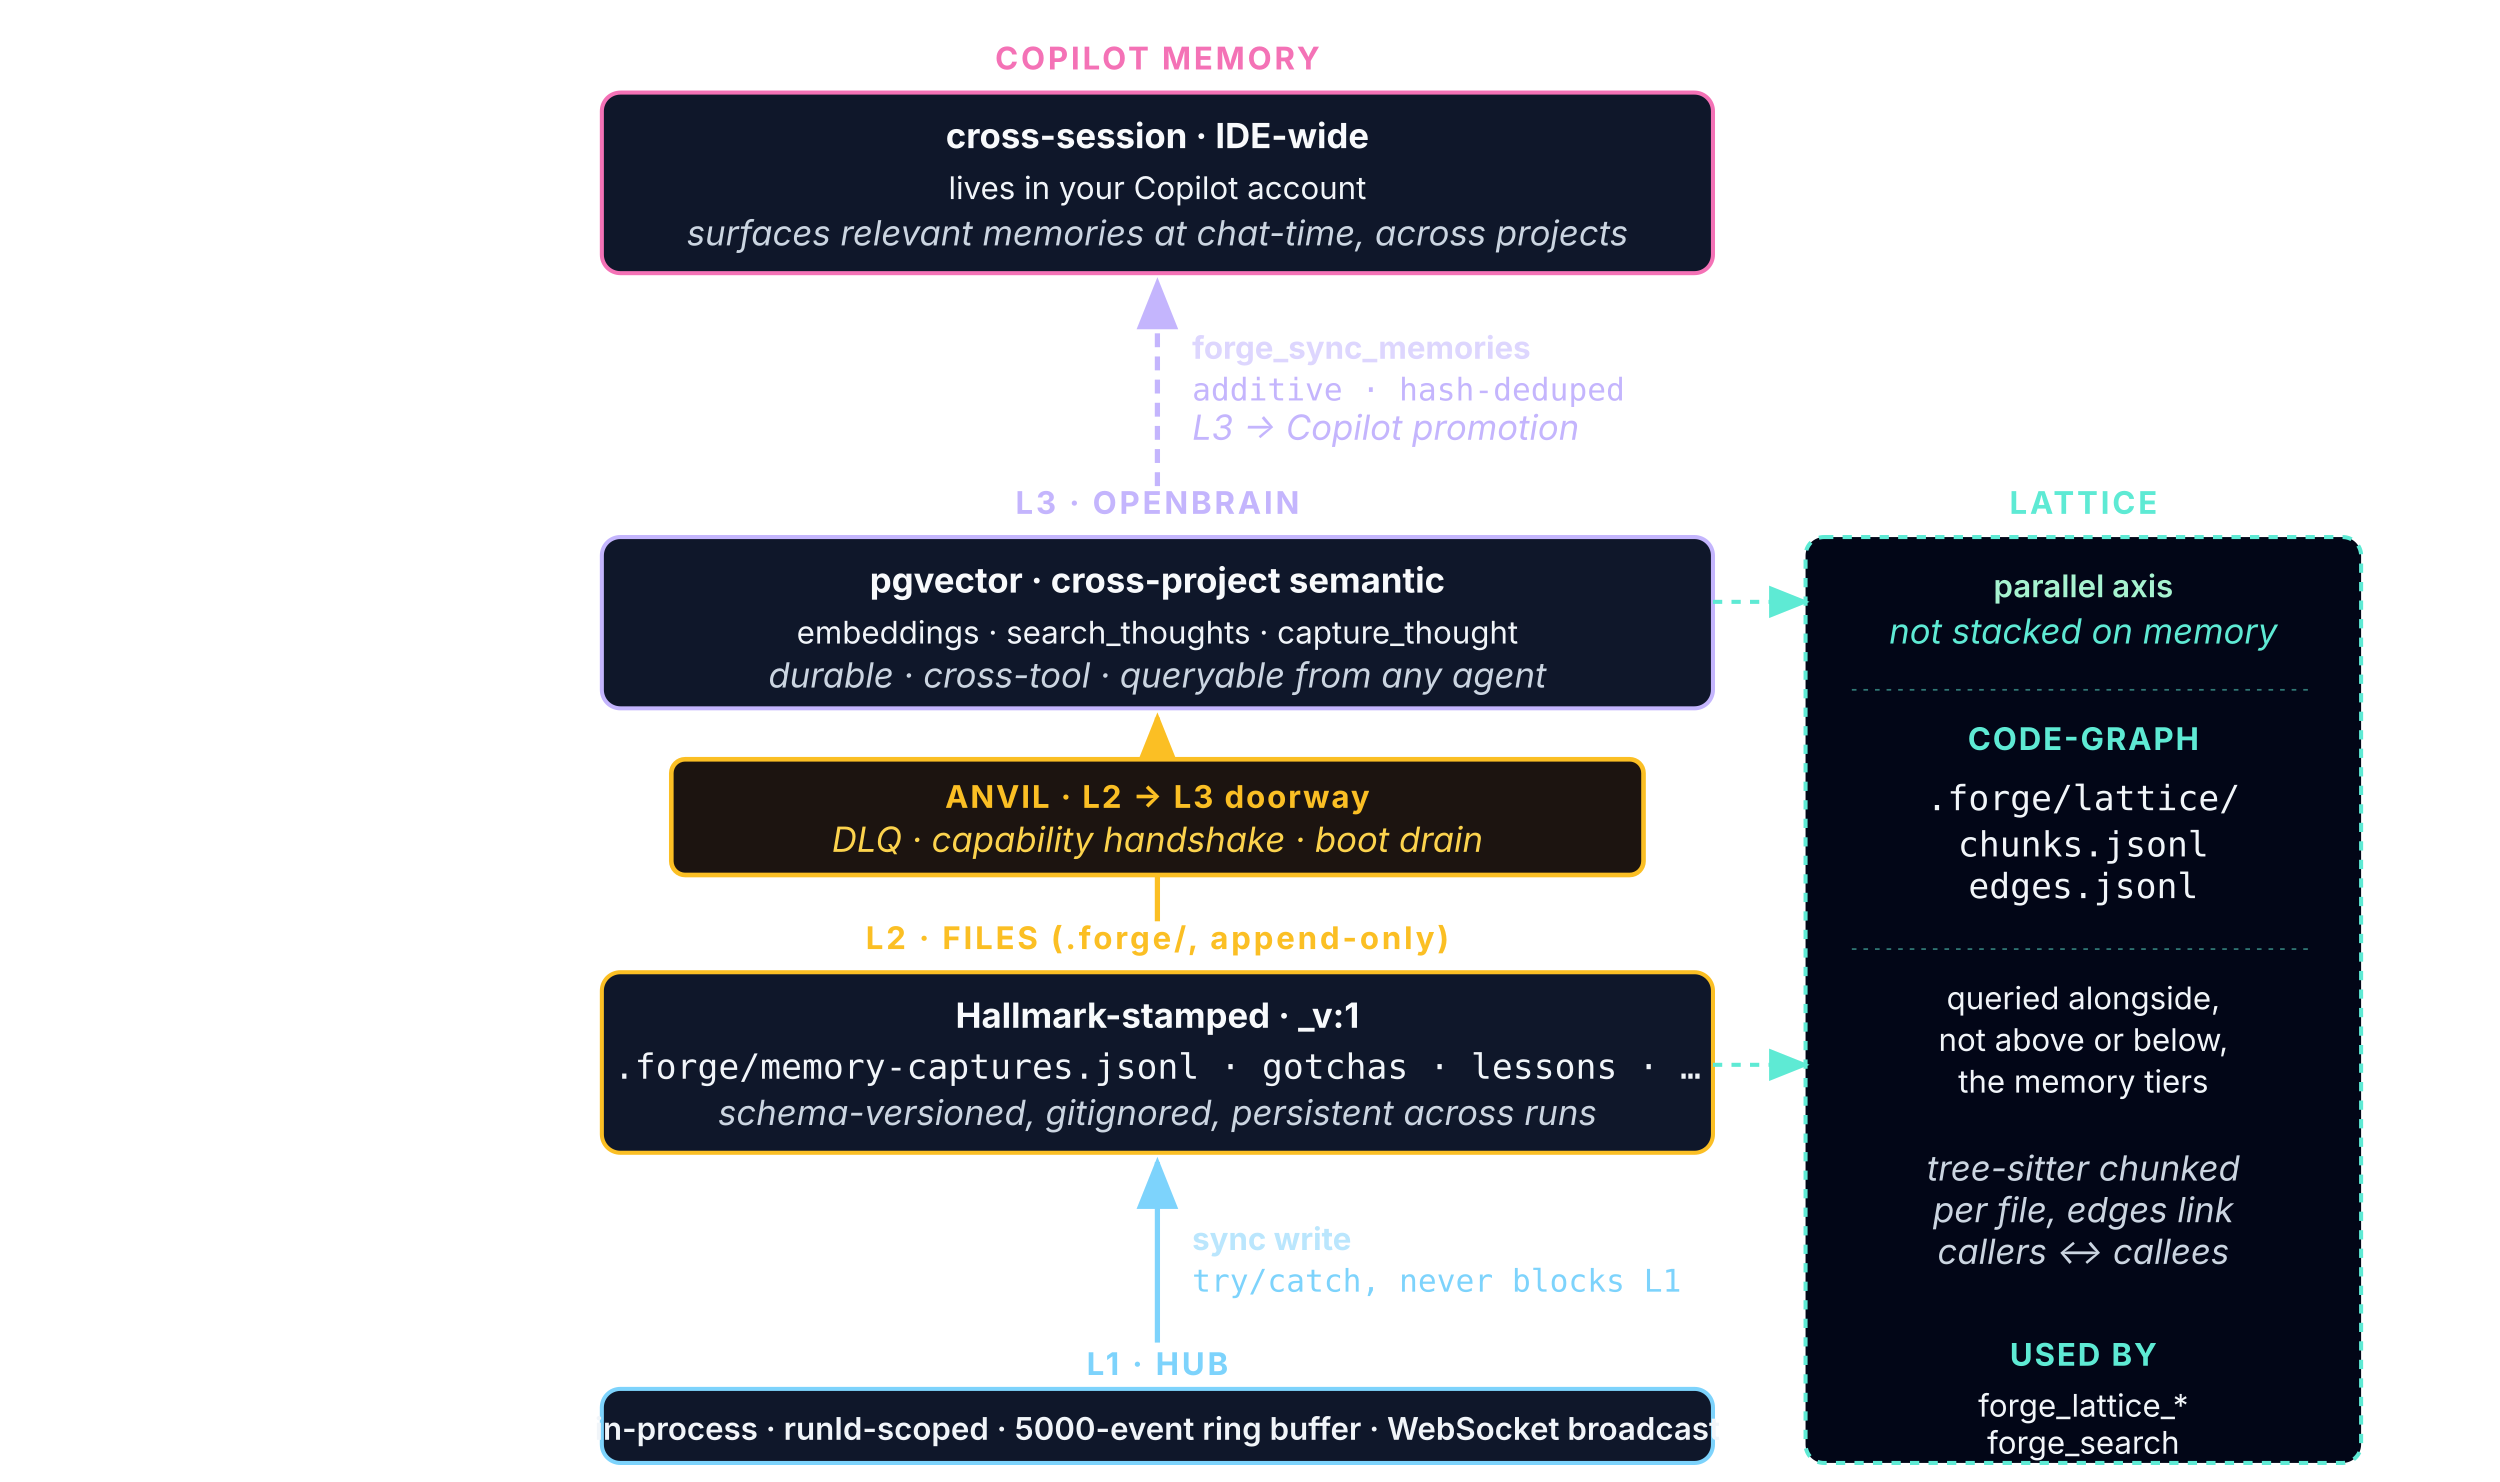
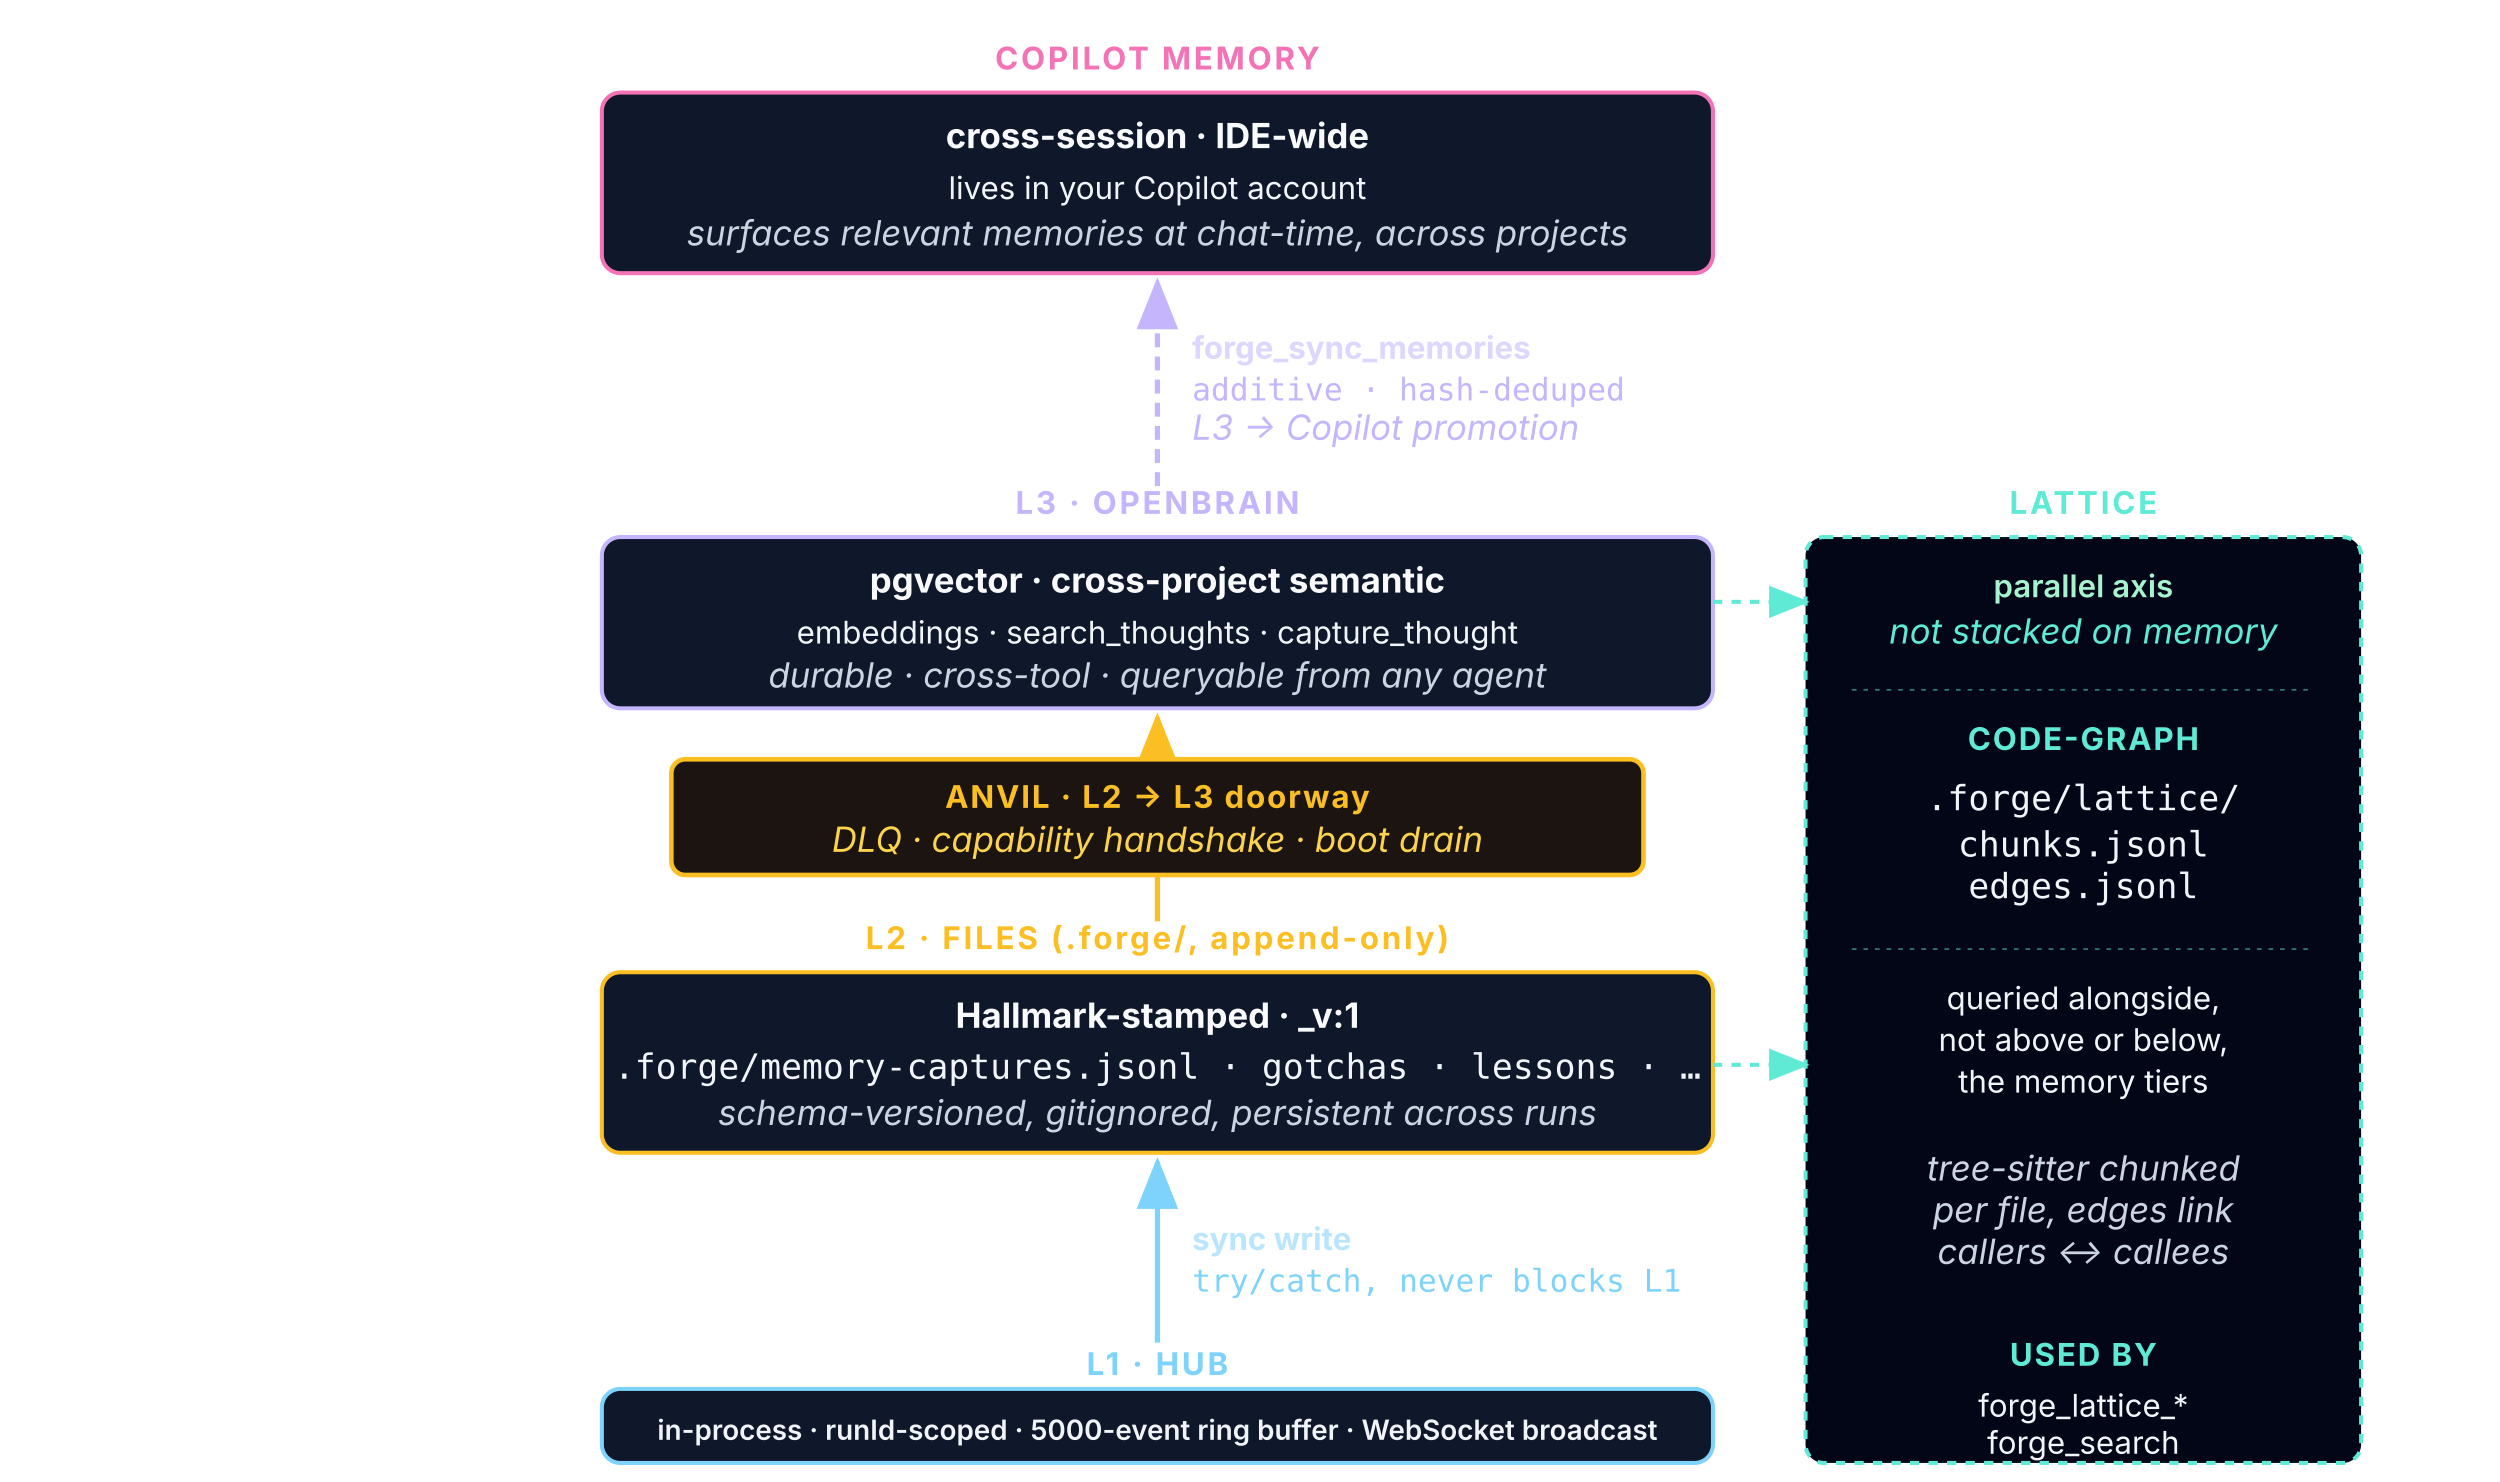
<svg xmlns="http://www.w3.org/2000/svg" viewBox="0 0 1080 640" fill="none" role="img" aria-labelledby="msl-title msl-desc">
  <style>
    text { font-family: 'Inter', sans-serif; }
    .node { rx: 8; ry: 8; stroke-width: 1.75; }
    .arrow-violet { stroke: #c4b5fd; stroke-width: 2.25; fill: none; marker-end: url(#mslah-violet); stroke-dasharray: 6 4; }
    .arrow-amber { stroke: #fbbf24; stroke-width: 2.25; fill: none; marker-end: url(#mslah-amber); }
    .arrow-cyan { stroke: #7dd3fc; stroke-width: 2.25; fill: none; marker-end: url(#mslah-cyan); }
    .arrow-teal { stroke: #5eead4; stroke-width: 1.75; fill: none; marker-end: url(#mslah-teal); stroke-dasharray: 4 4; }
    .tier { font-size: 13.5px; font-weight: 700; text-transform: uppercase; letter-spacing: 0.09em; }
    .title { font-size: 15px; fill: #f8fafc; font-weight: 700; }
    .subtitle { font-size: 13.5px; fill: #f1f5f9; font-weight: 600; }
    .label { font-size: 13.5px; fill: #f1f5f9; }
    .file { font-size: 15px; font-family: 'JetBrains Mono', monospace; fill: #f1f5f9; }
    .note { font-size: 15px; fill: #cbd5e1; font-style: italic; }
    .arrow-label { font-size: 13.5px; font-weight: 700; }
    .arrow-sub { font-size: 13.5px; font-family: 'JetBrains Mono', monospace; }
    .badge { font-size: 13.5px; font-weight: 700; letter-spacing: 0.06em; text-transform: uppercase; }
  </style>
  <defs>
    <marker id="mslah-violet" markerWidth="10" markerHeight="8" refX="9" refY="4" orient="auto">
      <path d="M0,0 L10,4 L0,8" fill="#c4b5fd" />
    </marker>
    <marker id="mslah-amber" markerWidth="10" markerHeight="8" refX="9" refY="4" orient="auto">
      <path d="M0,0 L10,4 L0,8" fill="#fbbf24" />
    </marker>
    <marker id="mslah-cyan" markerWidth="10" markerHeight="8" refX="9" refY="4" orient="auto">
      <path d="M0,0 L10,4 L0,8" fill="#7dd3fc" />
    </marker>
    <marker id="mslah-teal" markerWidth="10" markerHeight="8" refX="9" refY="4" orient="auto">
      <path d="M0,0 L10,4 L0,8" fill="#5eead4" />
    </marker>
  </defs>
  <text x="500" y="30" class="tier" style="fill:#f472b6;" text-anchor="middle">COPILOT MEMORY</text>
  <rect x="260" y="40" width="480" height="78" class="node" fill="#0f172a" stroke="#f472b6" />
  <text x="500" y="64" class="title" text-anchor="middle">cross-session · IDE-wide</text>
  <text x="500" y="86" class="label" text-anchor="middle">lives in your Copilot account</text>
  <text x="500" y="106" class="note" text-anchor="middle">surfaces relevant memories at chat-time, across projects</text>
  <path d="M500,210 L500,122" class="arrow-violet" />
  <text x="515" y="155" class="arrow-label" style="fill:#ddd6fe;">forge_sync_memories</text>
  <text x="515" y="173" class="arrow-sub" style="fill:#c4b5fd;">additive · hash-deduped</text>
  <text x="515" y="190" class="note" style="fill:#c4b5fd;">L3 → Copilot promotion</text>
  <text x="500" y="222" class="tier" style="fill:#c4b5fd;" text-anchor="middle">L3 · OPENBRAIN</text>
  <rect x="260" y="232" width="480" height="74" class="node" fill="#0f172a" stroke="#c4b5fd" />
  <text x="500" y="256" class="title" text-anchor="middle">pgvector · cross-project semantic</text>
  <text x="500" y="278" class="label" text-anchor="middle">embeddings · search_thoughts · capture_thought</text>
  <text x="500" y="297" class="note" text-anchor="middle">durable · cross-tool · queryable from any agent</text>
  <path d="M500,398 L500,310" class="arrow-amber" />
  <rect x="290" y="328" width="420" height="50" rx="6" ry="6" fill="#1c1410" stroke="#fbbf24" stroke-width="2" />
  <text x="500" y="349" class="badge" style="fill:#fbbf24;" text-anchor="middle">ANVIL · L2 → L3 doorway</text>
  <text x="500" y="368" class="note" style="fill:#fcd34d;" text-anchor="middle">DLQ · capability handshake · boot drain</text>
  <text x="500" y="410" class="tier" style="fill:#fbbf24;" text-anchor="middle">L2 · FILES (.forge/, append-only)</text>
  <rect x="260" y="420" width="480" height="78" class="node" fill="#0f172a" stroke="#fbbf24" />
  <text x="500" y="444" class="title" text-anchor="middle">Hallmark-stamped · _v:1</text>
  <text x="500" y="466" class="file" text-anchor="middle">.forge/memory-captures.jsonl · gotchas · lessons · …</text>
  <text x="500" y="486" class="note" text-anchor="middle">schema-versioned, gitignored, persistent across runs</text>
  <path d="M500,580 L500,502" class="arrow-cyan" />
  <text x="515" y="540" class="arrow-label" style="fill:#bae6fd;">sync write</text>
  <text x="515" y="558" class="arrow-sub" style="fill:#7dd3fc;">try/catch, never blocks L1</text>
  <text x="500" y="594" class="tier" style="fill:#7dd3fc;" text-anchor="middle">L1 · HUB</text>
  <rect x="260" y="600" width="480" height="32" class="node" fill="#0f172a" stroke="#7dd3fc" />
-   <text x="500" y="622" class="subtitle" text-anchor="middle">in-process · runId-scoped · 5000-event ring buffer · WebSocket broadcast</text>
+   <text x="500" y="622" class="subtitle" style="font-size:12px;" text-anchor="middle">in-process · runId-scoped · 5000-event ring buffer · WebSocket broadcast</text>
  <text x="900" y="222" class="tier" style="fill:#5eead4;" text-anchor="middle">LATTICE</text>
  <rect x="780" y="232" width="240" height="400" class="node" fill="#020617" stroke="#5eead4" stroke-dasharray="4 4" />
  <text x="900" y="258" class="subtitle" style="fill:#a7f3d0;" text-anchor="middle">parallel axis</text>
  <text x="900" y="278" class="note" style="fill:#5eead4;" text-anchor="middle">not stacked on memory</text>
  <line x1="800" y1="298" x2="1000" y2="298" stroke="#5eead4" stroke-width="0.75" stroke-dasharray="2 3" opacity="0.5" />
  <text x="900" y="324" class="badge" style="fill:#5eead4;" text-anchor="middle">CODE-GRAPH</text>
  <text x="900" y="350" class="file" text-anchor="middle">.forge/lattice/</text>
  <text x="900" y="370" class="file" text-anchor="middle">  chunks.jsonl</text>
  <text x="900" y="388" class="file" text-anchor="middle">  edges.jsonl</text>
  <line x1="800" y1="410" x2="1000" y2="410" stroke="#5eead4" stroke-width="0.75" stroke-dasharray="2 3" opacity="0.5" />
  <text x="900" y="436" class="label" text-anchor="middle">queried alongside,</text>
  <text x="900" y="454" class="label" text-anchor="middle">not above or below,</text>
  <text x="900" y="472" class="label" text-anchor="middle">the memory tiers</text>
  <text x="900" y="510" class="note" text-anchor="middle">tree-sitter chunked</text>
  <text x="900" y="528" class="note" text-anchor="middle">per file, edges link</text>
  <text x="900" y="546" class="note" text-anchor="middle">callers ↔ callees</text>
  <text x="900" y="590" class="badge" style="fill:#5eead4;" text-anchor="middle">USED BY</text>
  <text x="900" y="612" class="label" text-anchor="middle">forge_lattice_*</text>
  <text x="900" y="628" class="label" text-anchor="middle">forge_search</text>
  <path d="M740,260 L780,260" class="arrow-teal" />
  <path d="M740,460 L780,460" class="arrow-teal" />
</svg>
